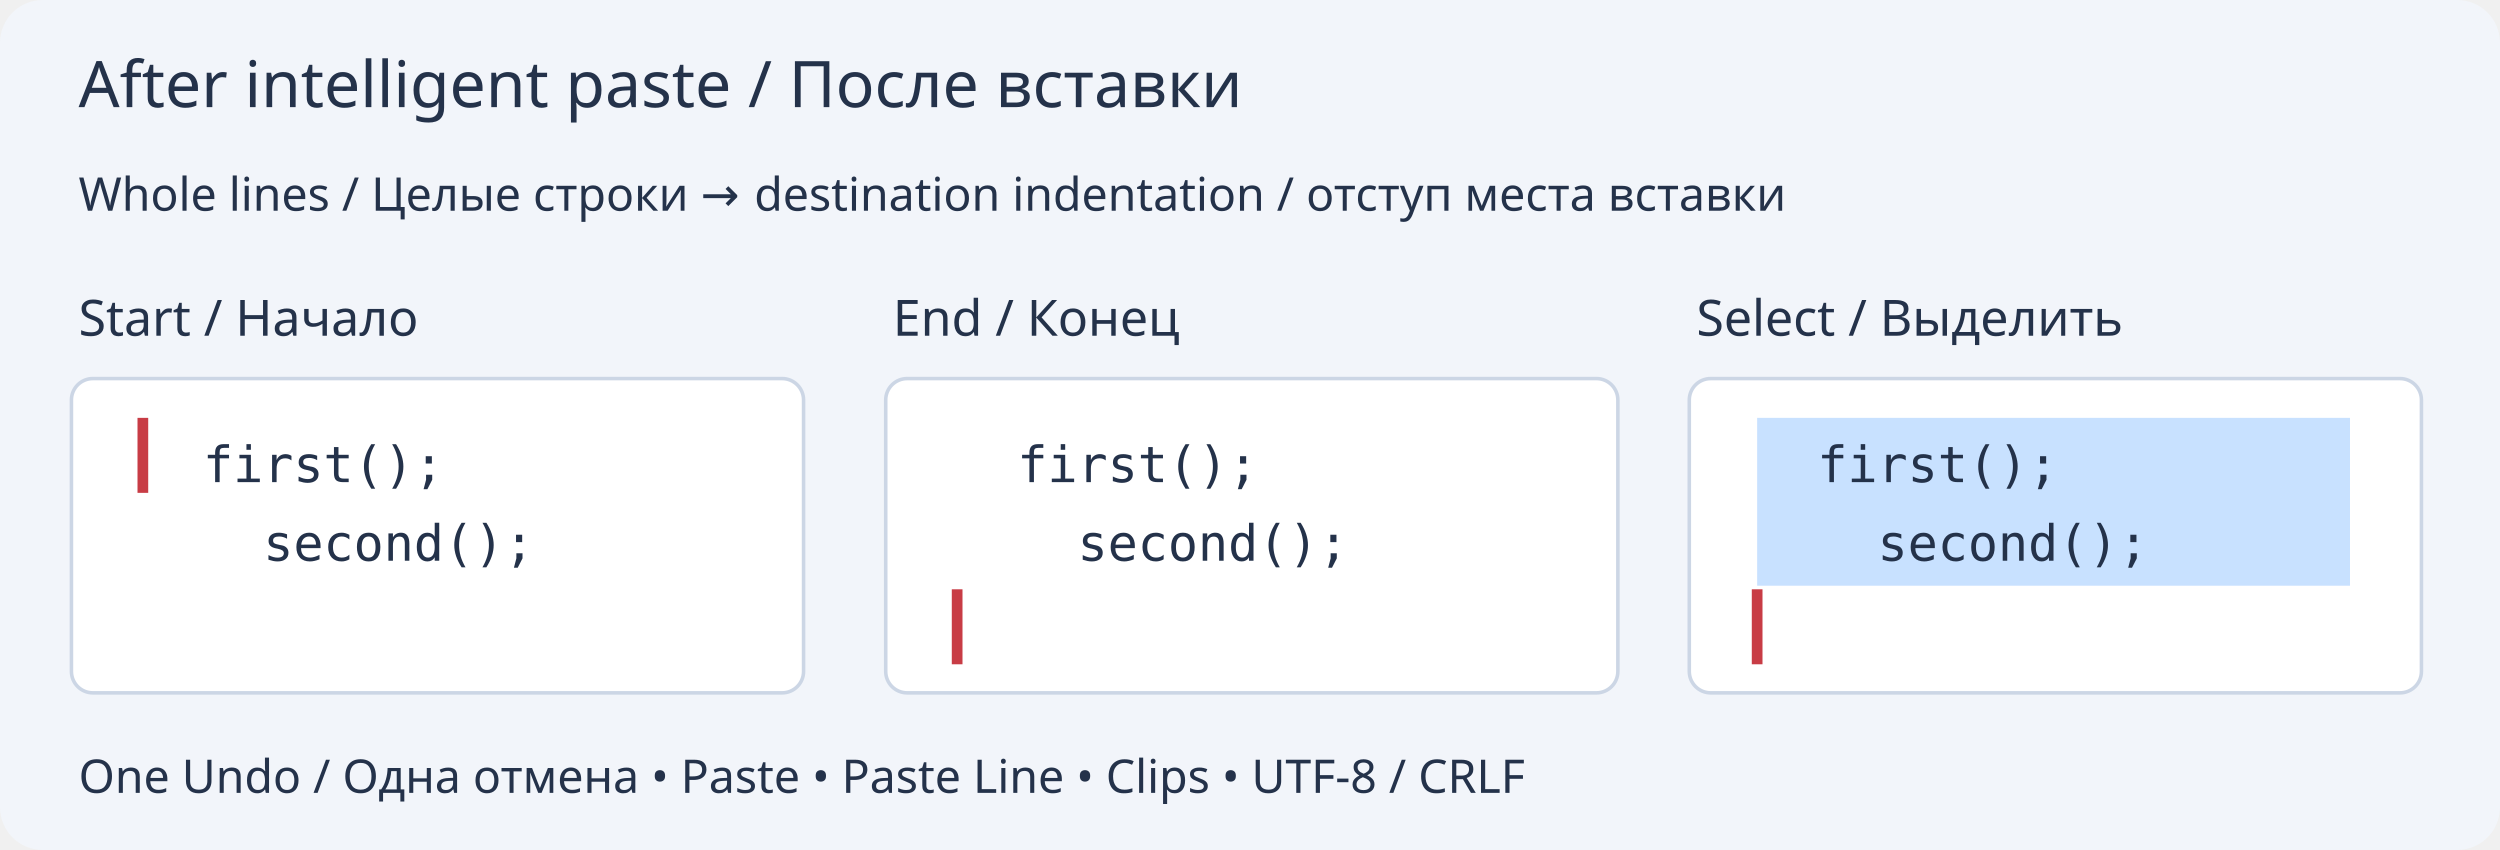
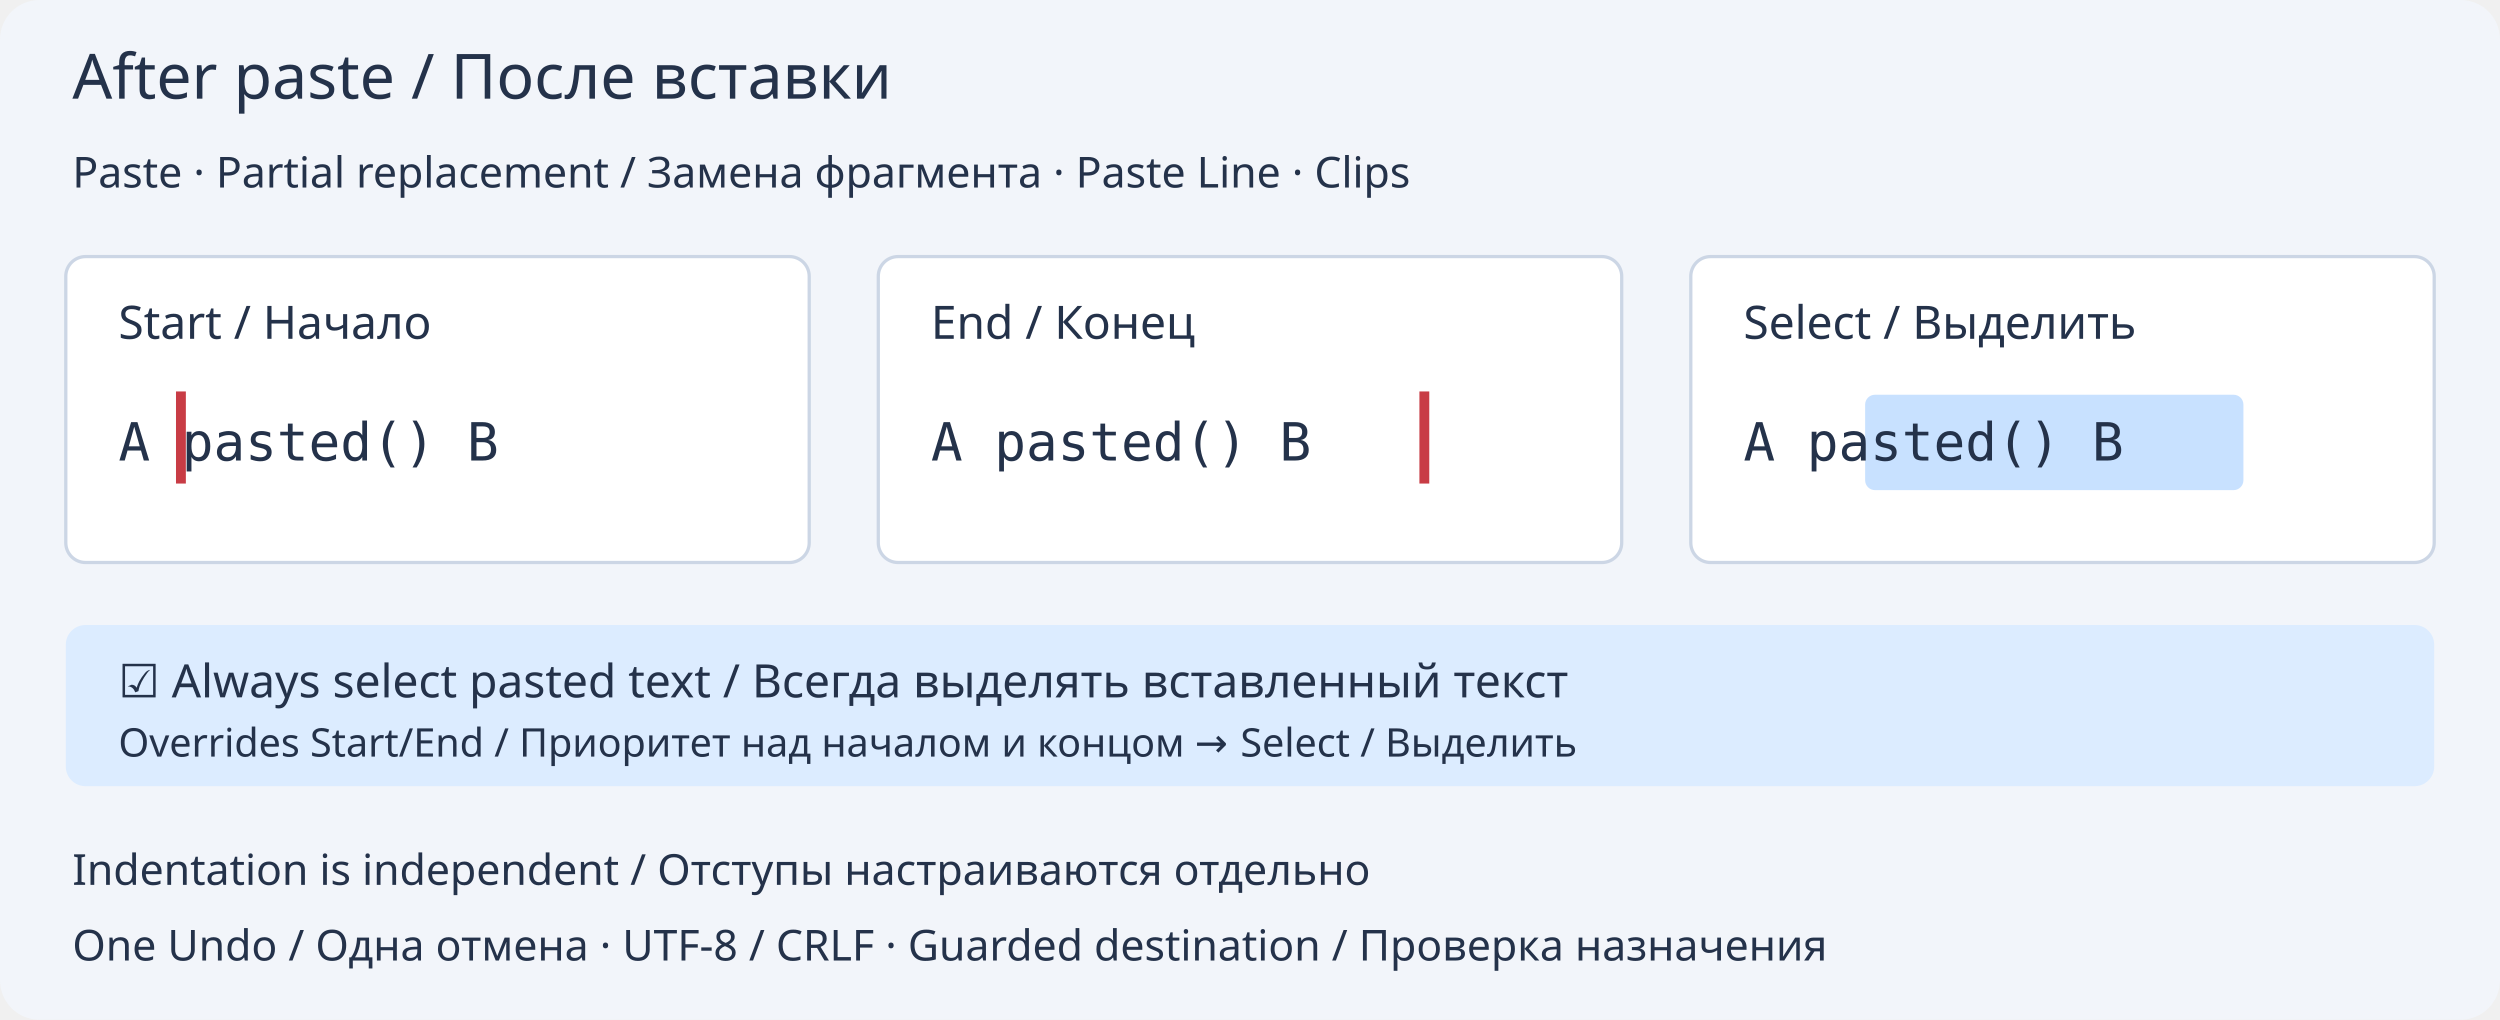
- <svg xmlns="http://www.w3.org/2000/svg" width="700" height="238" viewBox="0 0 700 238">
-   <rect width="700" height="238" rx="12" fill="#f2f5fa" />
+ <svg xmlns="http://www.w3.org/2000/svg" width="760" height="310" viewBox="0 0 760 310">
+   <rect width="760" height="310" rx="12" fill="#f2f5fa" />
  <g font-family="sans-serif" fill="#24324a">
-     <text x="22" y="30" font-size="18">After intelligent paste / После вставки</text>
-     <text x="22" y="59" font-size="13">Whole lines / Целые строки → destination indentation / отступ места вставки</text>
+     <text x="22" y="30" font-size="19">After paste / После вставки</text>
+     <text x="22" y="57" font-size="13">Paste · Partial replacement / Замена фрагмента · Paste Line · Clips</text>
+     <g fill="#fff" stroke="#ccd6e5">
+       <rect x="20" y="78" width="226" height="93" rx="6" />
+       <rect x="267" y="78" width="226" height="93" rx="6" />
+       <rect x="514" y="78" width="226" height="93" rx="6" />
+     </g>
    <g font-size="14">
-       <text x="22" y="94">Start / Начало</text>
-       <text x="250" y="94">End / Конец</text>
-       <text x="475" y="94">Select / Выделить</text>
+       <text x="36" y="103">Start / Начало</text>
+       <text x="283" y="103">End / Конец</text>
+       <text x="530" y="103">Select / Выделить</text>
    </g>
-     <g fill="#fff" stroke="#ccd6e5">
-       <rect x="20" y="106" width="205" height="88" rx="6" />
-       <rect x="248" y="106" width="205" height="88" rx="6" />
-       <rect x="473" y="106" width="205" height="88" rx="6" />
-     </g>
-     <rect x="492" y="117" width="166" height="47" fill="#c8e1ff" />
-     <g font-family="monospace" font-size="14" xml:space="preserve">
-       <text x="40" y="135">  first();</text>
-       <text x="40" y="157">    second();</text>
-       <text x="268" y="135">  first();</text>
-       <text x="268" y="157">    second();</text>
-       <text x="492" y="135">  first();</text>
-       <text x="492" y="157">    second();</text>
+     <rect x="567" y="120" width="115" height="29" rx="3" fill="#c8e1ff" />
+     <g font-family="monospace" font-size="16">
+       <text x="36" y="140">A pasted() B</text>
+       <text x="283" y="140">A pasted() B</text>
+       <text x="530" y="140">A pasted() B</text>
    </g>
    <g stroke="#c83c45" stroke-width="3">
-       <path d="M40 117v21" />
-       <path d="M268 165v21" />
-       <path d="M492 165v21" />
+       <path d="M55 119v28" />
+       <path d="M433 119v28" />
    </g>
-     <text x="22" y="222" font-size="13">One Undo / Одна отмена • Paste • Paste Line • Clips • UTF-8 / CRLF</text>
+     <rect x="20" y="190" width="720" height="49" rx="6" fill="#dcecff" />
+     <text x="36" y="212" font-size="14">☑ Always select pasted text / Всегда выделять вставленный текст</text>
+     <text x="36" y="230" font-size="12">Overrides Start/End / Приоритет над началом и концом → Select / Выделить</text>
+     <text x="22" y="269" font-size="13">Indentation is independent / Отступы настраиваются отдельно</text>
+     <text x="22" y="292" font-size="13">One Undo / Одна отмена · UTF-8 / CRLF · Guarded destination / Проверка назначения</text>
  </g>
</svg>
